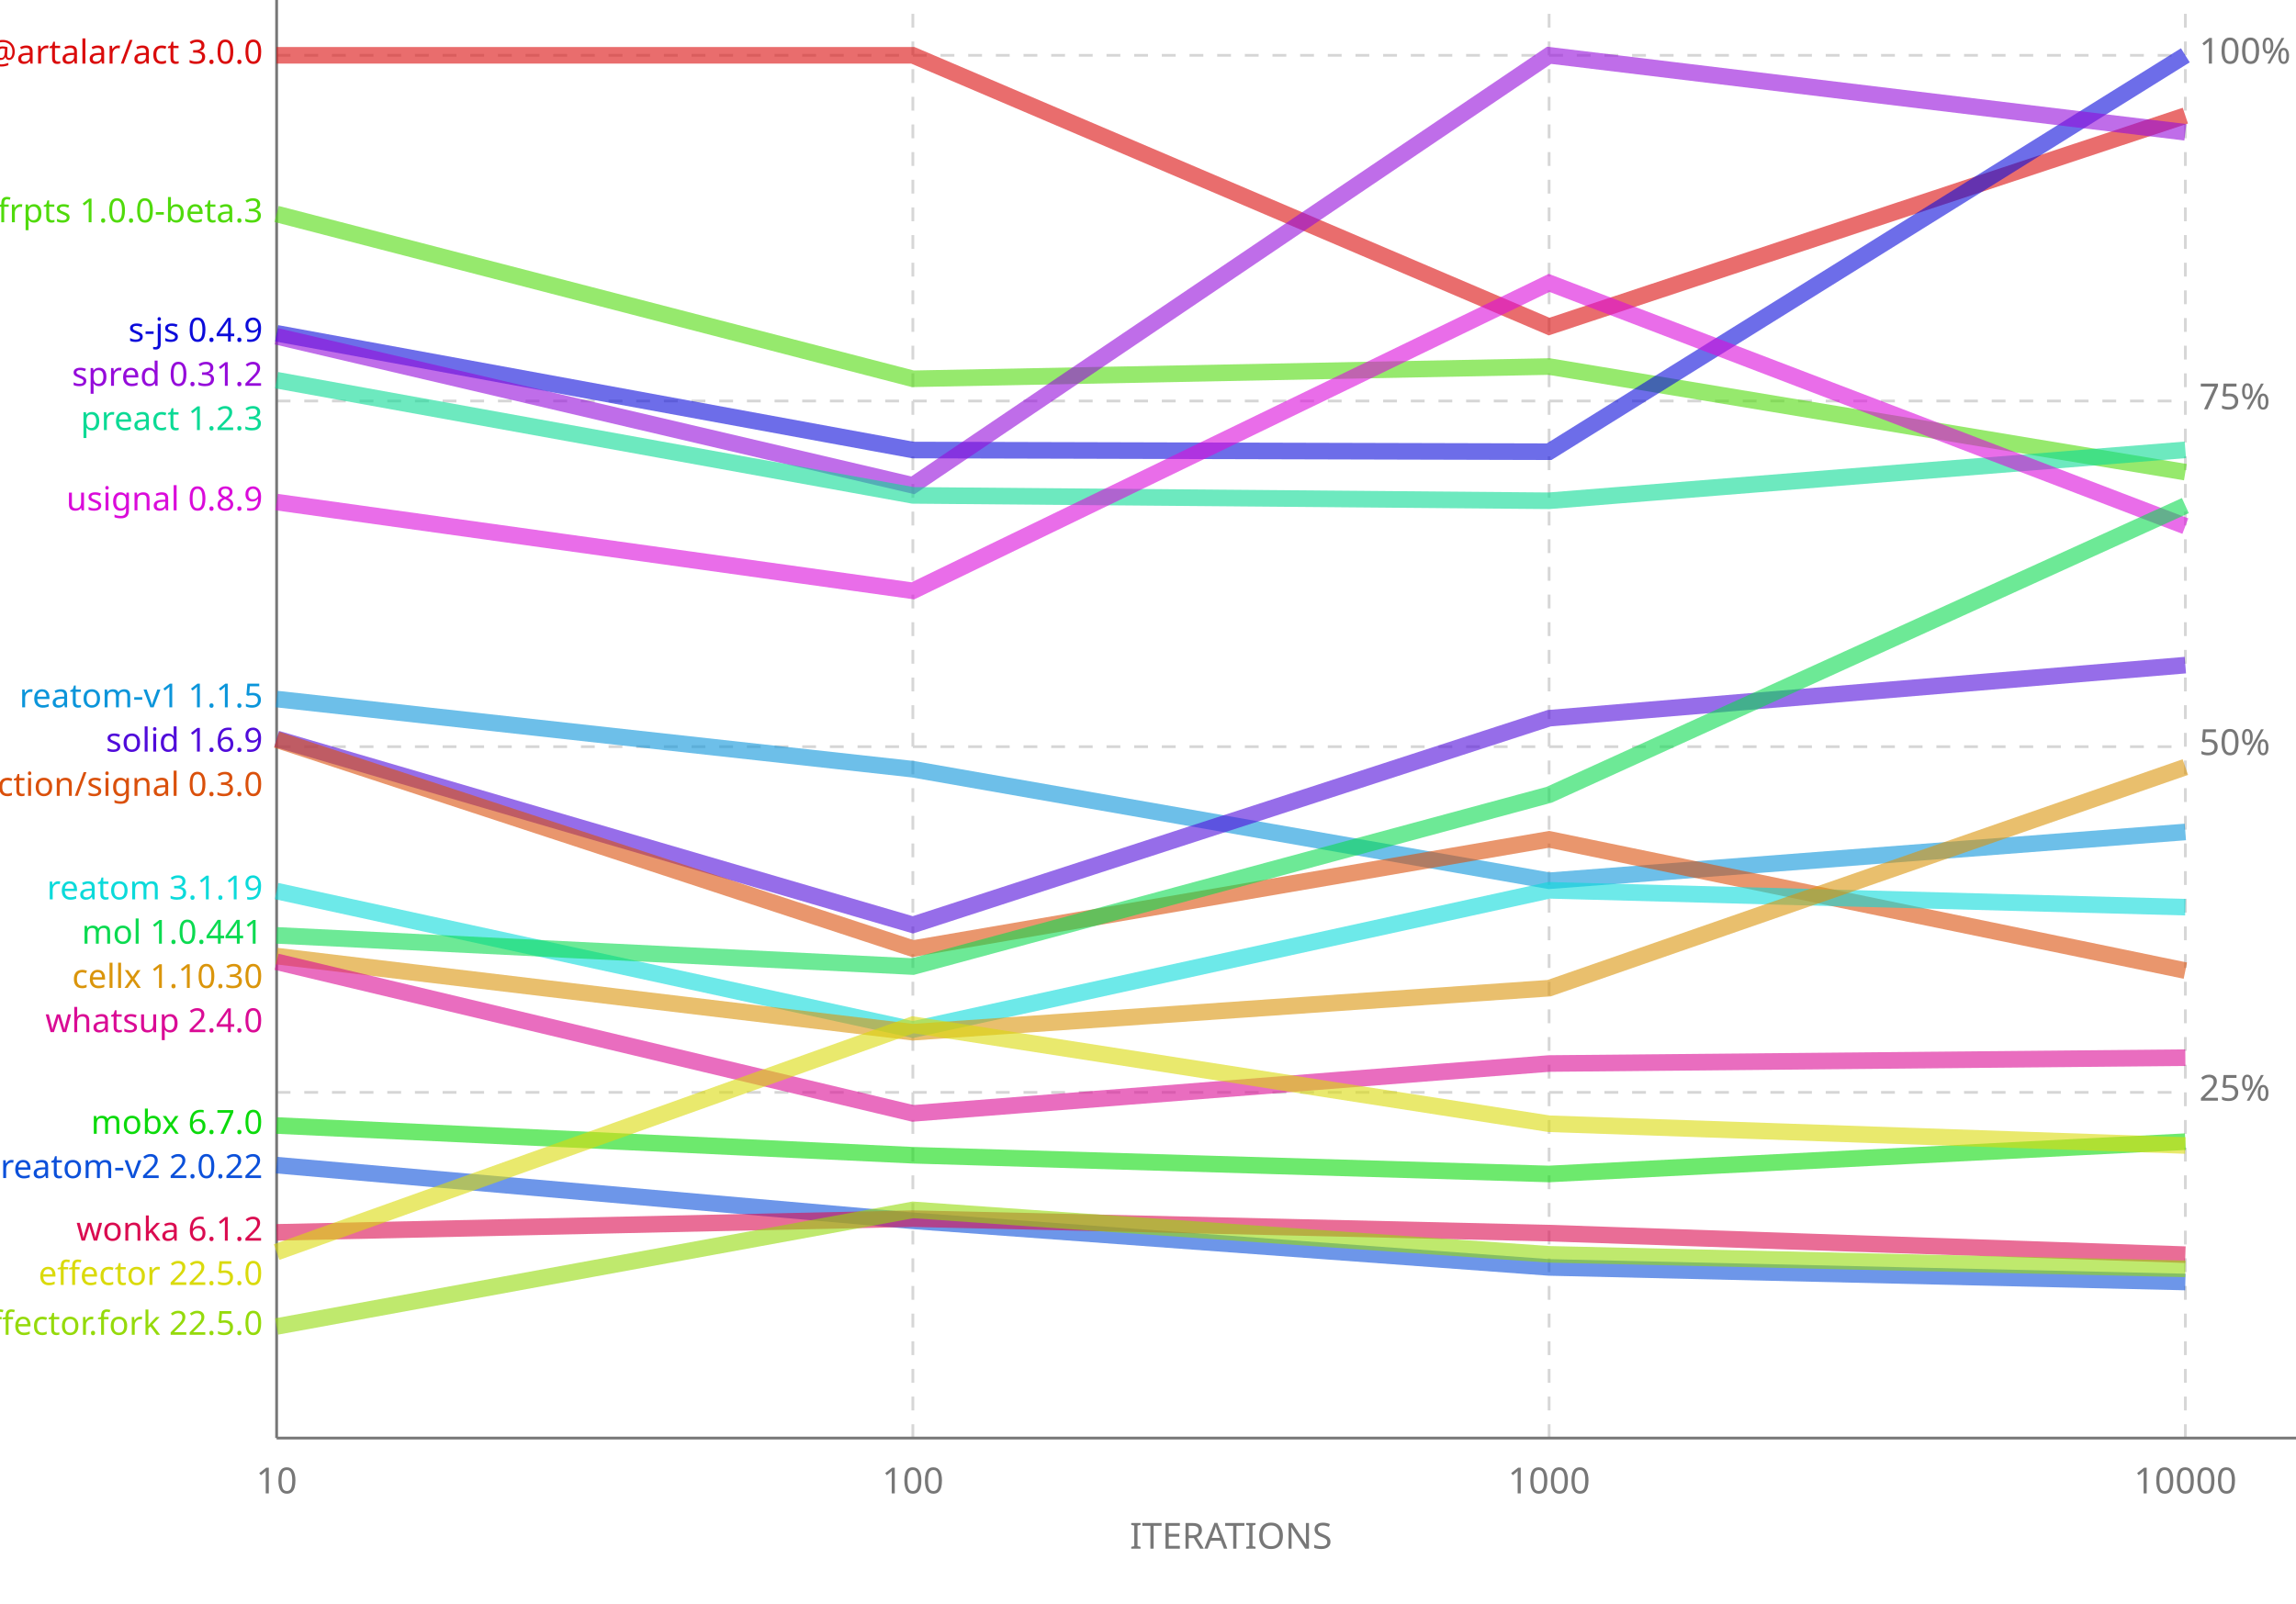
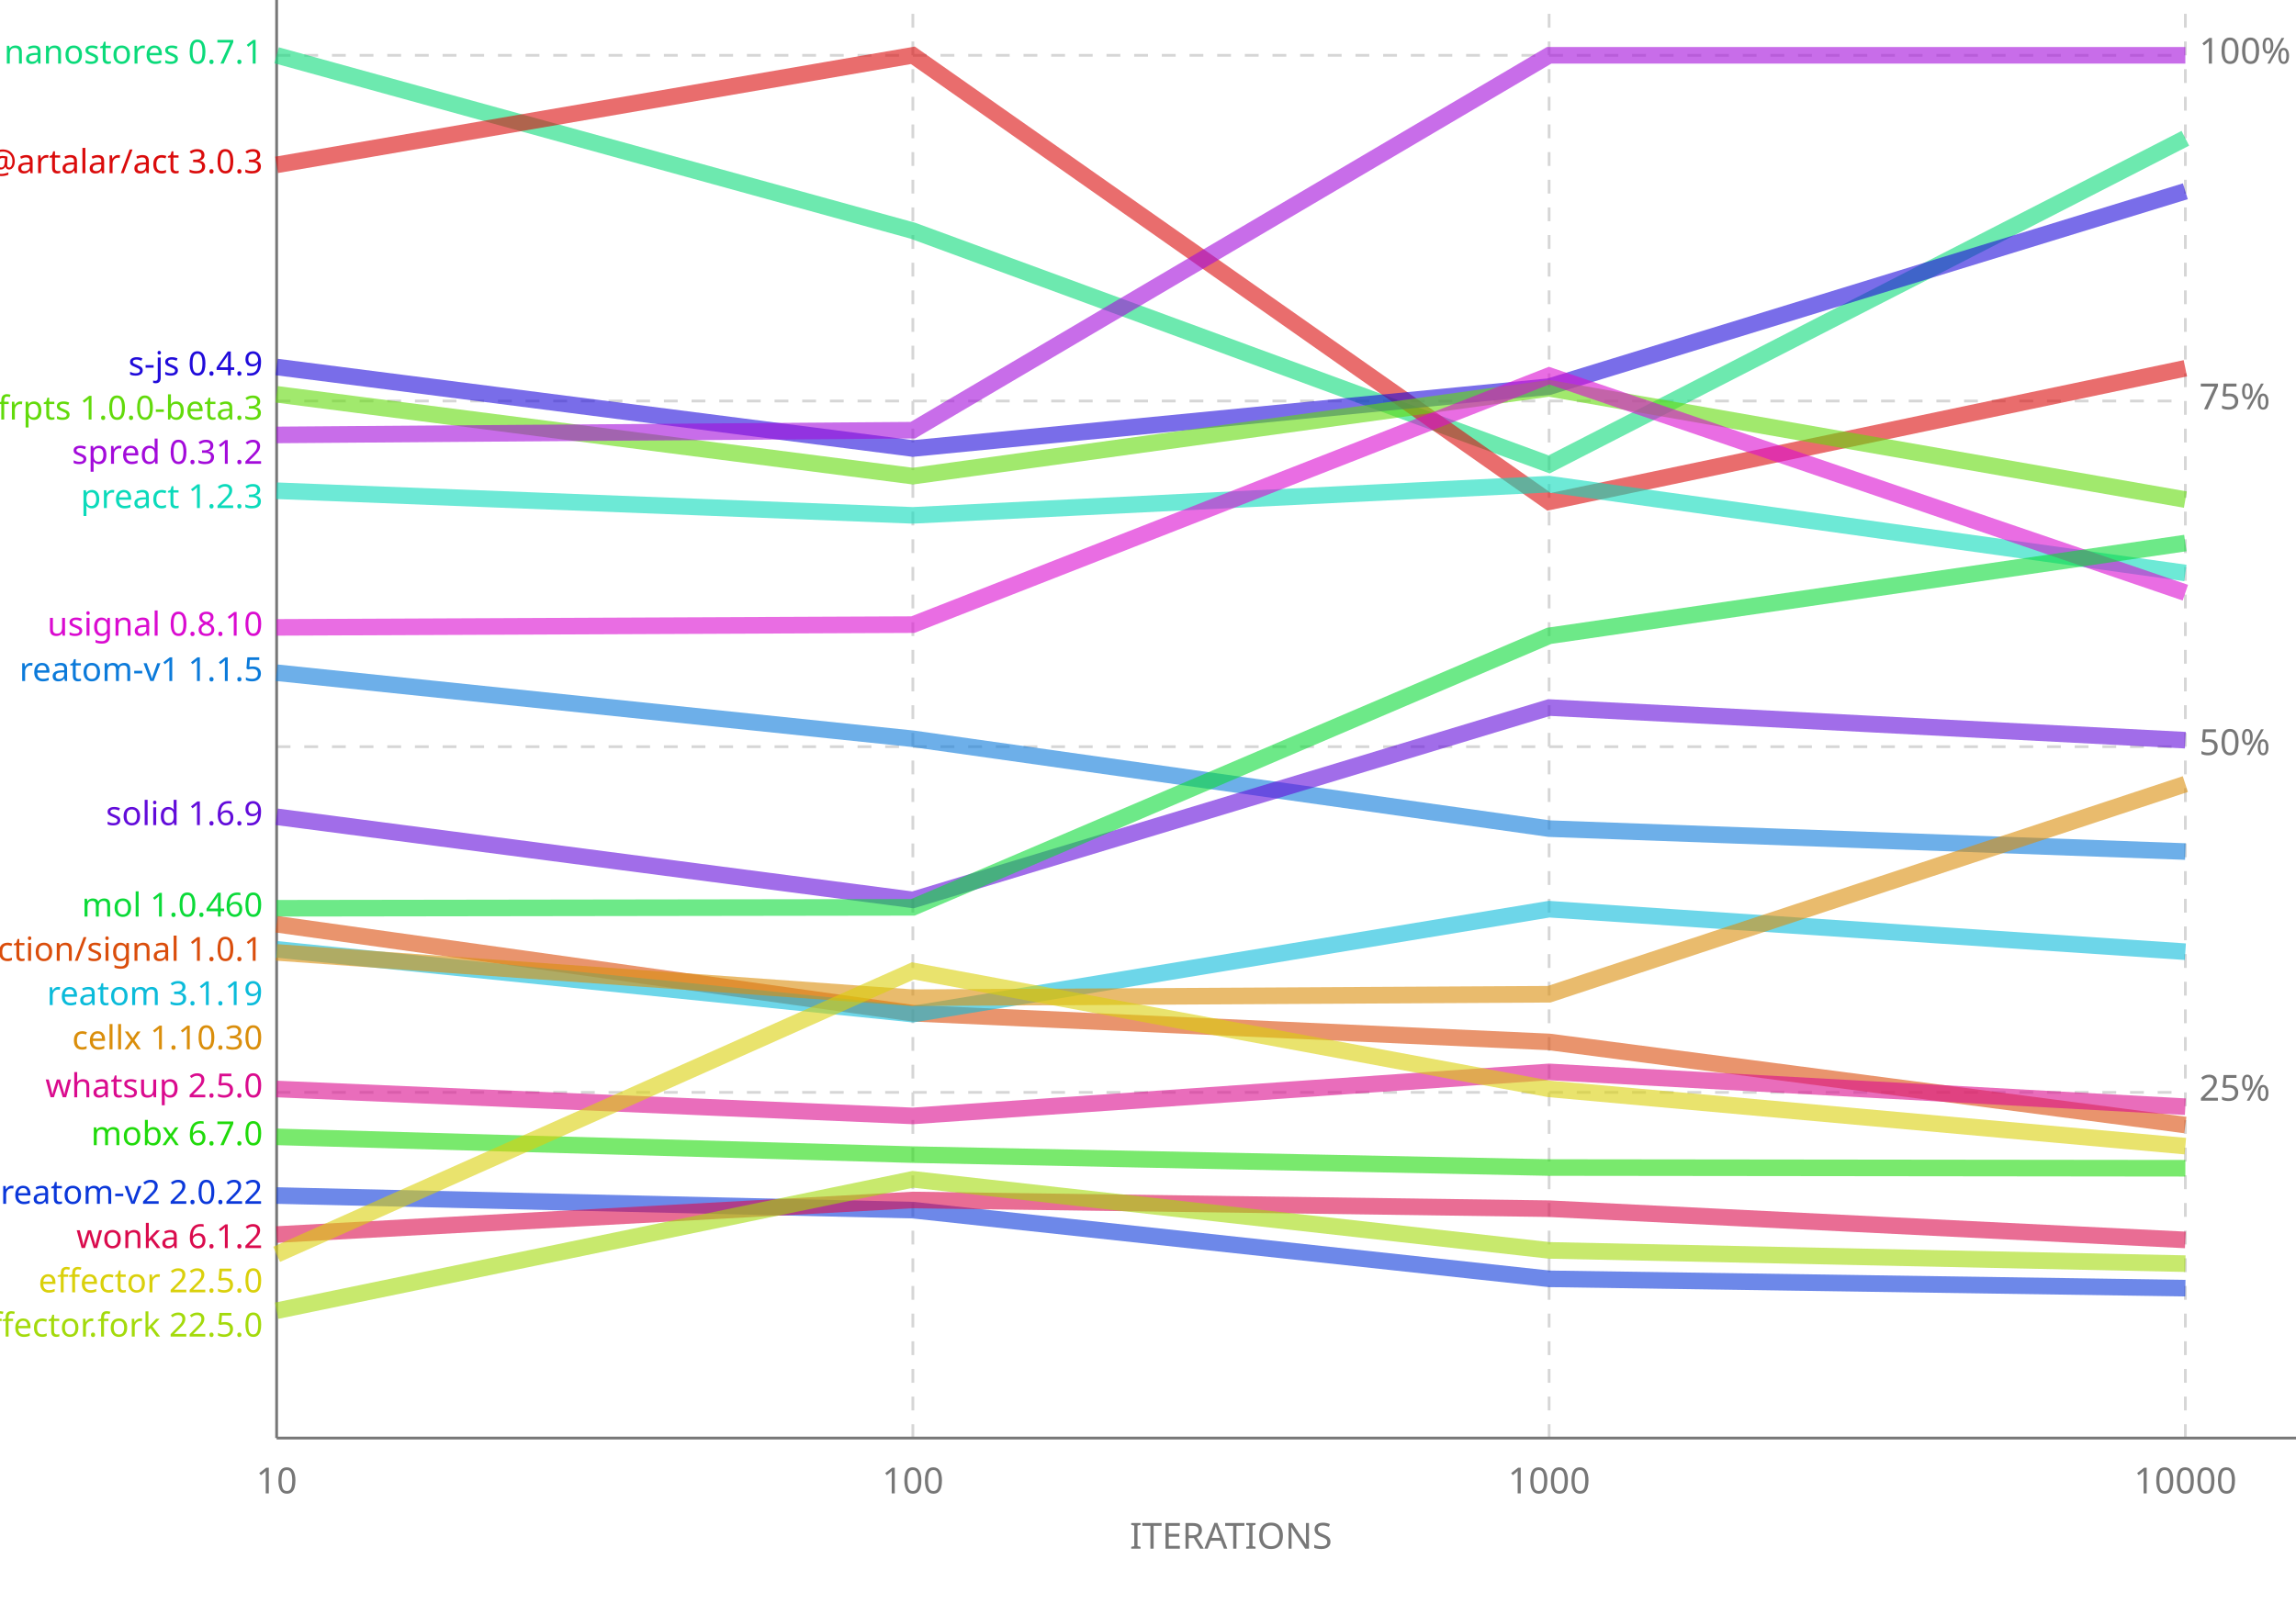
<svg xmlns="http://www.w3.org/2000/svg" id="bench-chart" viewBox="0 0 830 580">
  <style>
    #bench-chart .grid {
      stroke: #777777;
      stroke-width: 1;
    }

    #bench-chart .dashed {
      stroke: #777777;
      opacity: 0.3;
      stroke-width: 1;
      stroke-dasharray: 5, 5;
    }

    #bench-chart .labels {
      fill: #777777;
      font-size: 13px;
      font-family: sans-serif;
    }

    #bench-chart .x-labels {
      text-anchor: middle;
    }

    #bench-chart .y-labels {
      text-anchor: start;
    }

    #bench-chart .lib-label {
      font-size: 12px;
      font-family: sans-serif;
      text-anchor: end;
    }

    #bench-chart .line-med {
      stroke-width: 6;
      opacity: 0.6;
    }
  </style>
  <g class="grid">
    <line x1="100" y1="520" x2="830" y2="520" />
    <line x1="100" y1="520" x2="100" y2="0" />
  </g>
  <g class="dashed">
    <line x1="330" y1="520" x2="330" y2="0" />
    <line x1="560" y1="520" x2="560" y2="0" />
    <line x1="790" y1="520" x2="790" y2="0" />
    <line x1="100" y1="20" x2="790" y2="20" />
    <line x1="100" y1="145" x2="790" y2="145" />
    <line x1="100" y1="270" x2="790" y2="270" />
    <line x1="100" y1="395" x2="790" y2="395" />
  </g>
  <g class="labels x-labels">
    <text x="100" y="540">10</text>
    <text x="330" y="540">100</text>
    <text x="560" y="540">1000</text>
    <text x="790" y="540">10000</text>
    <text x="445" y="560">ITERATIONS</text>
  </g>
  <g class="labels y-labels">
    <text x="795" y="23">100%</text>
    <text x="795" y="148">75%</text>
    <text x="795" y="273">50%</text>
    <text x="795" y="398">25%</text>
  </g>
  <g>
-     <text class="lib-label" x="95" y="23" fill="hsl(0, 90%, 45%)">@artalar/act 3.0.0</text>
-     <polyline class="line-med" fill="none" stroke="hsl(0, 90%, 45%)" points="100,20 330,20 560,118.086 790,41.818" />
+     <text class="lib-label" x="95" y="23" fill="hsl(152, 90%, 45%)">nanostores 0.7.1</text>
+     <polyline class="line-med" fill="none" stroke="hsl(152, 90%, 45%)" points="100,20 330,83.426 560,167.929 790,50.002" />
  </g>
  <g>
-     <text class="lib-label" x="95" y="80.374" fill="hsl(100, 90%, 45%)">frpts 1.0.0-beta.3</text>
-     <polyline class="line-med" fill="none" stroke="hsl(100, 90%, 45%)" points="100,77.374 330,136.97 560,132.541 790,170.73" />
+     <text class="lib-label" x="95" y="62.608" fill="hsl(0, 90%, 45%)">@artalar/act 3.0.3</text>
+     <polyline class="line-med" fill="none" stroke="hsl(0, 90%, 45%)" points="100,59.608 330,20 560,181.451 790,133.169" />
  </g>
  <g>
-     <text class="lib-label" x="95" y="123.517" fill="hsl(240, 90%, 45%)">s-js 0.4.9</text>
-     <polyline class="line-med" fill="none" stroke="hsl(240, 90%, 45%)" points="100,120.517 330,162.726 560,163.333 790,20" />
+     <text class="lib-label" x="95" y="135.706" fill="hsl(246, 90%, 45%)">s-js 0.4.9</text>
+     <polyline class="line-med" fill="none" stroke="hsl(246, 90%, 45%)" points="100,132.706 330,162.178 560,139.809 790,69.161" />
  </g>
  <g>
-     <text class="lib-label" x="95" y="139.517" fill="hsl(280, 90%, 45%)">spred 0.31.2</text>
-     <polyline class="line-med" fill="none" stroke="hsl(280, 90%, 45%)" points="100,121.62 330,175.494 560,20 790,47.828" />
+     <text class="lib-label" x="95" y="151.706" fill="hsl(95, 90%, 45%)">frpts 1.0.0-beta.3</text>
+     <polyline class="line-med" fill="none" stroke="hsl(95, 90%, 45%)" points="100,142.583 330,172.169 560,140.415 790,180.65" />
  </g>
  <g>
-     <text class="lib-label" x="95" y="155.517" fill="hsl(160, 90%, 45%)">preact 1.2.3</text>
-     <polyline class="line-med" fill="none" stroke="hsl(160, 90%, 45%)" points="100,137.472 330,179.126 560,181.077 790,162.663" />
+     <text class="lib-label" x="95" y="167.706" fill="hsl(284, 90%, 45%)">spred 0.31.2</text>
+     <polyline class="line-med" fill="none" stroke="hsl(284, 90%, 45%)" points="100,157.272 330,155.559 560,20 790,20" />
  </g>
  <g>
-     <text class="lib-label" x="95" y="184.558" fill="hsl(300, 90%, 45%)">usignal 0.8.9</text>
-     <polyline class="line-med" fill="none" stroke="hsl(300, 90%, 45%)" points="100,181.558 330,213.644 560,102.289 790,190.24" />
+     <text class="lib-label" x="95" y="183.706" fill="hsl(171, 90%, 45%)">preact 1.2.3</text>
+     <polyline class="line-med" fill="none" stroke="hsl(171, 90%, 45%)" points="100,177.45 330,186.353 560,175.073 790,207.189" />
  </g>
  <g>
-     <text class="lib-label" x="95" y="255.777" fill="hsl(200, 90%, 45%)">reatom-v1 1.1.5</text>
-     <polyline class="line-med" fill="none" stroke="hsl(200, 90%, 45%)" points="100,252.777 330,278.142 560,318.483 790,300.833" />
+     <text class="lib-label" x="95" y="229.857" fill="hsl(303, 90%, 45%)">usignal 0.8.10</text>
+     <polyline class="line-med" fill="none" stroke="hsl(303, 90%, 45%)" points="100,226.857 330,225.863 560,135.82 790,214.309" />
  </g>
  <g>
-     <text class="lib-label" x="95" y="271.777" fill="hsl(260, 90%, 45%)">solid 1.6.9</text>
-     <polyline class="line-med" fill="none" stroke="hsl(260, 90%, 45%)" points="100,267.167 330,334.418 560,259.706 790,240.51" />
+     <text class="lib-label" x="95" y="246.255" fill="hsl(208, 90%, 45%)">reatom-v1 1.1.5</text>
+     <polyline class="line-med" fill="none" stroke="hsl(208, 90%, 45%)" points="100,243.255 330,267.141 560,299.63 790,307.918" />
  </g>
  <g>
-     <text class="lib-label" x="95" y="287.777" fill="hsl(20, 90%, 45%)">@webreflection/signal 0.3.0</text>
-     <polyline class="line-med" fill="none" stroke="hsl(20, 90%, 45%)" points="100,267.459 330,343.013 560,303.505 790,350.977" />
+     <text class="lib-label" x="95" y="298.348" fill="hsl(265, 90%, 45%)">solid 1.6.9</text>
+     <polyline class="line-med" fill="none" stroke="hsl(265, 90%, 45%)" points="100,295.348 330,325.391 560,255.849 790,267.651" />
  </g>
  <g>
-     <text class="lib-label" x="95" y="325.212" fill="hsl(180, 90%, 45%)">reatom 3.1.19</text>
-     <polyline class="line-med" fill="none" stroke="hsl(180, 90%, 45%)" points="100,322.212 330,372.289 560,321.935 790,328.029" />
+     <text class="lib-label" x="95" y="331.426" fill="hsl(133, 90%, 45%)">mol 1.0.460</text>
+     <polyline class="line-med" fill="none" stroke="hsl(133, 90%, 45%)" points="100,328.426 330,328.093 560,229.916 790,196.364" />
  </g>
  <g>
-     <text class="lib-label" x="95" y="341.228" fill="hsl(140, 90%, 45%)">mol 1.0.441</text>
-     <polyline class="line-med" fill="none" stroke="hsl(140, 90%, 45%)" points="100,338.228 330,349.507 560,287.391 790,182.821" />
+     <text class="lib-label" x="95" y="347.426" fill="hsl(19, 90%, 45%)">@webreflection/signal 1.0.1</text>
+     <polyline class="line-med" fill="none" stroke="hsl(19, 90%, 45%)" points="100,334.206 330,366.385 560,376.756 790,406.815" />
  </g>
  <g>
-     <text class="lib-label" x="95" y="357.228" fill="hsl(40, 90%, 45%)">cellx 1.10.30</text>
-     <polyline class="line-med" fill="none" stroke="hsl(40, 90%, 45%)" points="100,345.723 330,373.251 560,357.322 790,277.38" />
+     <text class="lib-label" x="95" y="363.426" fill="hsl(189, 90%, 45%)">reatom 3.1.19</text>
+     <polyline class="line-med" fill="none" stroke="hsl(189, 90%, 45%)" points="100,343.283 330,366.707 560,328.759 790,344.135" />
  </g>
  <g>
-     <text class="lib-label" x="95" y="373.228" fill="hsl(320, 90%, 45%)">whatsup 2.4.0</text>
-     <polyline class="line-med" fill="none" stroke="hsl(320, 90%, 45%)" points="100,347.789 330,402.602 560,384.567 790,382.448" />
+     <text class="lib-label" x="95" y="379.426" fill="hsl(38, 90%, 45%)">cellx 1.10.30</text>
+     <polyline class="line-med" fill="none" stroke="hsl(38, 90%, 45%)" points="100,344.393 330,360.774 560,359.515 790,283.522" />
  </g>
  <g>
-     <text class="lib-label" x="95" y="409.979" fill="hsl(120, 90%, 45%)">mobx 6.7.0</text>
-     <polyline class="line-med" fill="none" stroke="hsl(120, 90%, 45%)" points="100,406.979 330,417.733 560,424.503 790,412.828" />
+     <text class="lib-label" x="95" y="396.78" fill="hsl(322, 90%, 45%)">whatsup 2.5.0</text>
+     <polyline class="line-med" fill="none" stroke="hsl(322, 90%, 45%)" points="100,393.78 330,403.513 560,387.594 790,400.179" />
  </g>
  <g>
-     <text class="lib-label" x="95" y="425.979" fill="hsl(220, 90%, 45%)">reatom-v2 2.0.22</text>
-     <polyline class="line-med" fill="none" stroke="hsl(220, 90%, 45%)" points="100,421.313 330,441.45 560,458.301 790,463.569" />
+     <text class="lib-label" x="95" y="414.082" fill="hsl(114, 90%, 45%)">mobx 6.7.0</text>
+     <polyline class="line-med" fill="none" stroke="hsl(114, 90%, 45%)" points="100,411.082 330,417.509 560,422.178 790,422.439" />
  </g>
  <g>
-     <text class="lib-label" x="95" y="448.62" fill="hsl(340, 90%, 45%)">wonka 6.1.2</text>
-     <polyline class="line-med" fill="none" stroke="hsl(340, 90%, 45%)" points="100,445.62 330,440.663 560,445.892 790,453.686" />
+     <text class="lib-label" x="95" y="435.301" fill="hsl(227, 90%, 45%)">reatom-v2 2.0.22</text>
+     <polyline class="line-med" fill="none" stroke="hsl(227, 90%, 45%)" points="100,432.301 330,437.583 560,462.422 790,465.79" />
  </g>
  <g>
-     <text class="lib-label" x="95" y="464.62" fill="hsl(60, 90%, 45%)">effector 22.5.0</text>
-     <polyline class="line-med" fill="none" stroke="hsl(60, 90%, 45%)" points="100,452.751 330,370.539 560,406.348 790,414.208" />
+     <text class="lib-label" x="95" y="451.301" fill="hsl(341, 90%, 45%)">wonka 6.1.2</text>
+     <polyline class="line-med" fill="none" stroke="hsl(341, 90%, 45%)" points="100,446.417 330,433.917 560,437.059 790,448.354" />
  </g>
  <g>
-     <text class="lib-label" x="95" y="482.651" fill="hsl(80, 90%, 45%)">effector.fork 22.5.0</text>
-     <polyline class="line-med" fill="none" stroke="hsl(80, 90%, 45%)" points="100,479.651 330,437.491 560,453.565 790,458.815" />
+     <text class="lib-label" x="95" y="467.301" fill="hsl(57, 90%, 45%)">effector 22.5.0</text>
+     <polyline class="line-med" fill="none" stroke="hsl(57, 90%, 45%)" points="100,453.567 330,351.073 560,393.74 790,414.441" />
+   </g>
+   <g>
+     <text class="lib-label" x="95" y="483.301" fill="hsl(76, 90%, 45%)">effector.fork 22.5.0</text>
+     <polyline class="line-med" fill="none" stroke="hsl(76, 90%, 45%)" points="100,473.957 330,426.442 560,452.135 790,456.934" />
  </g>
</svg>
